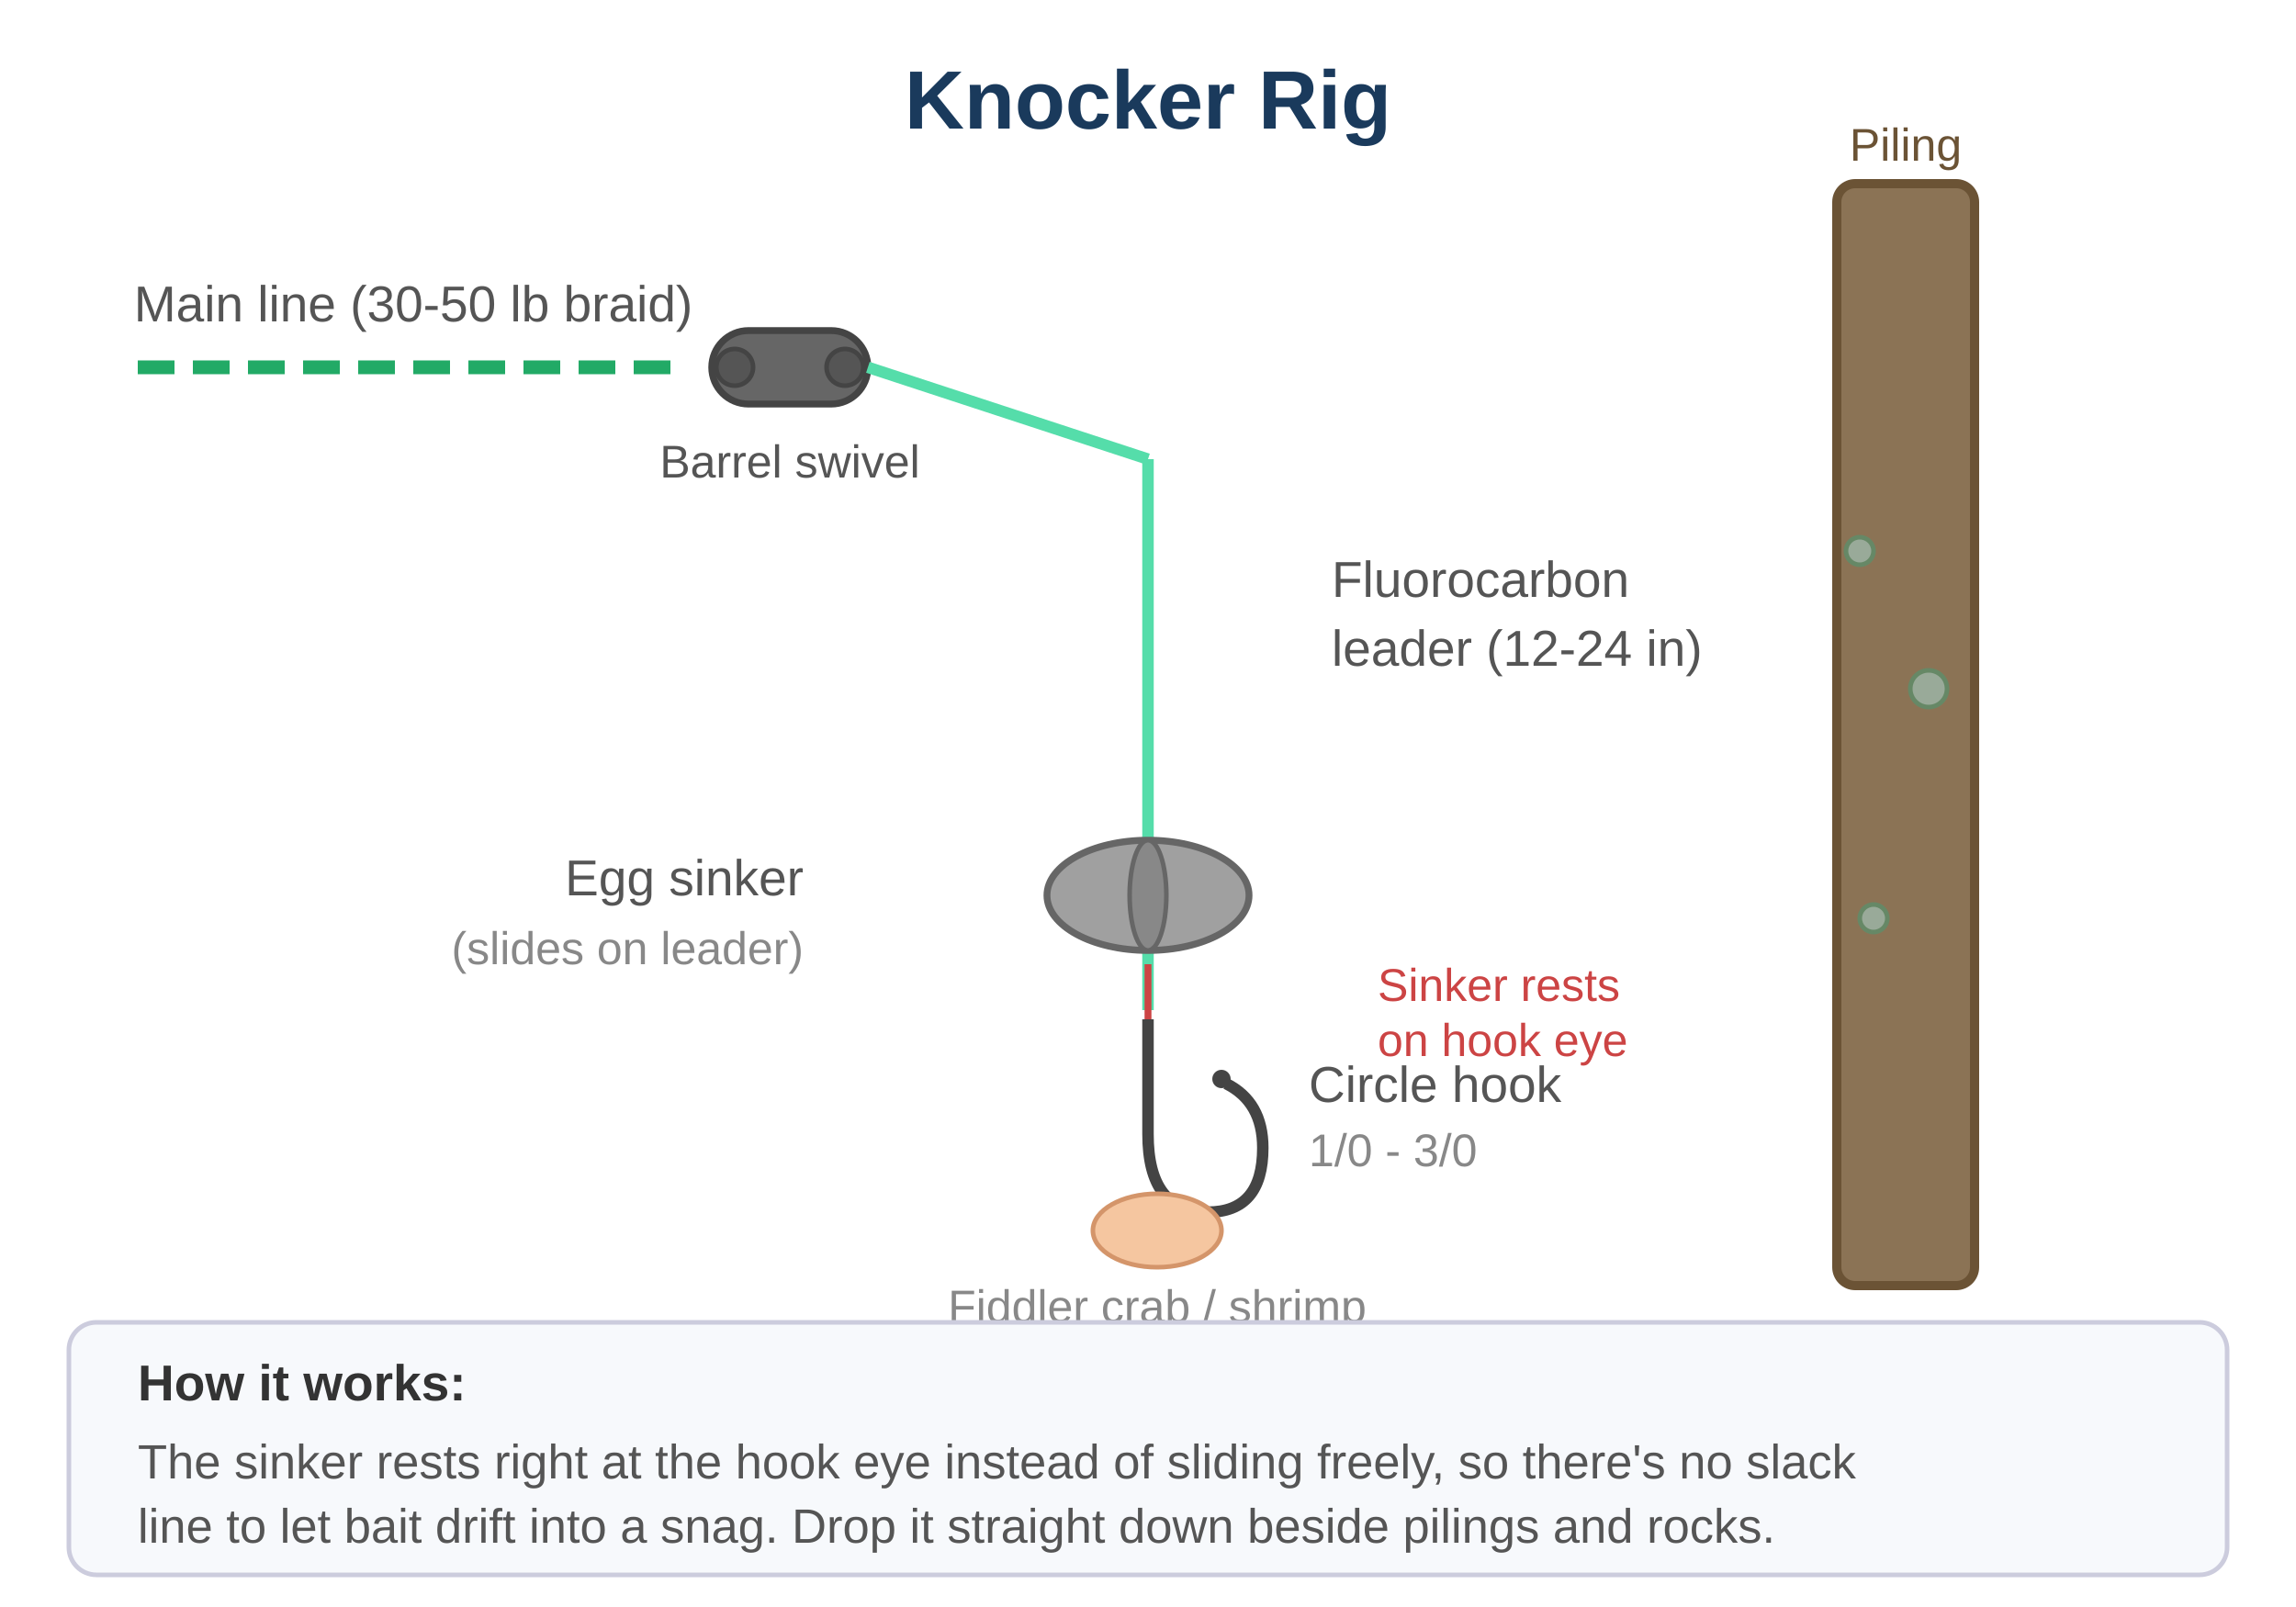
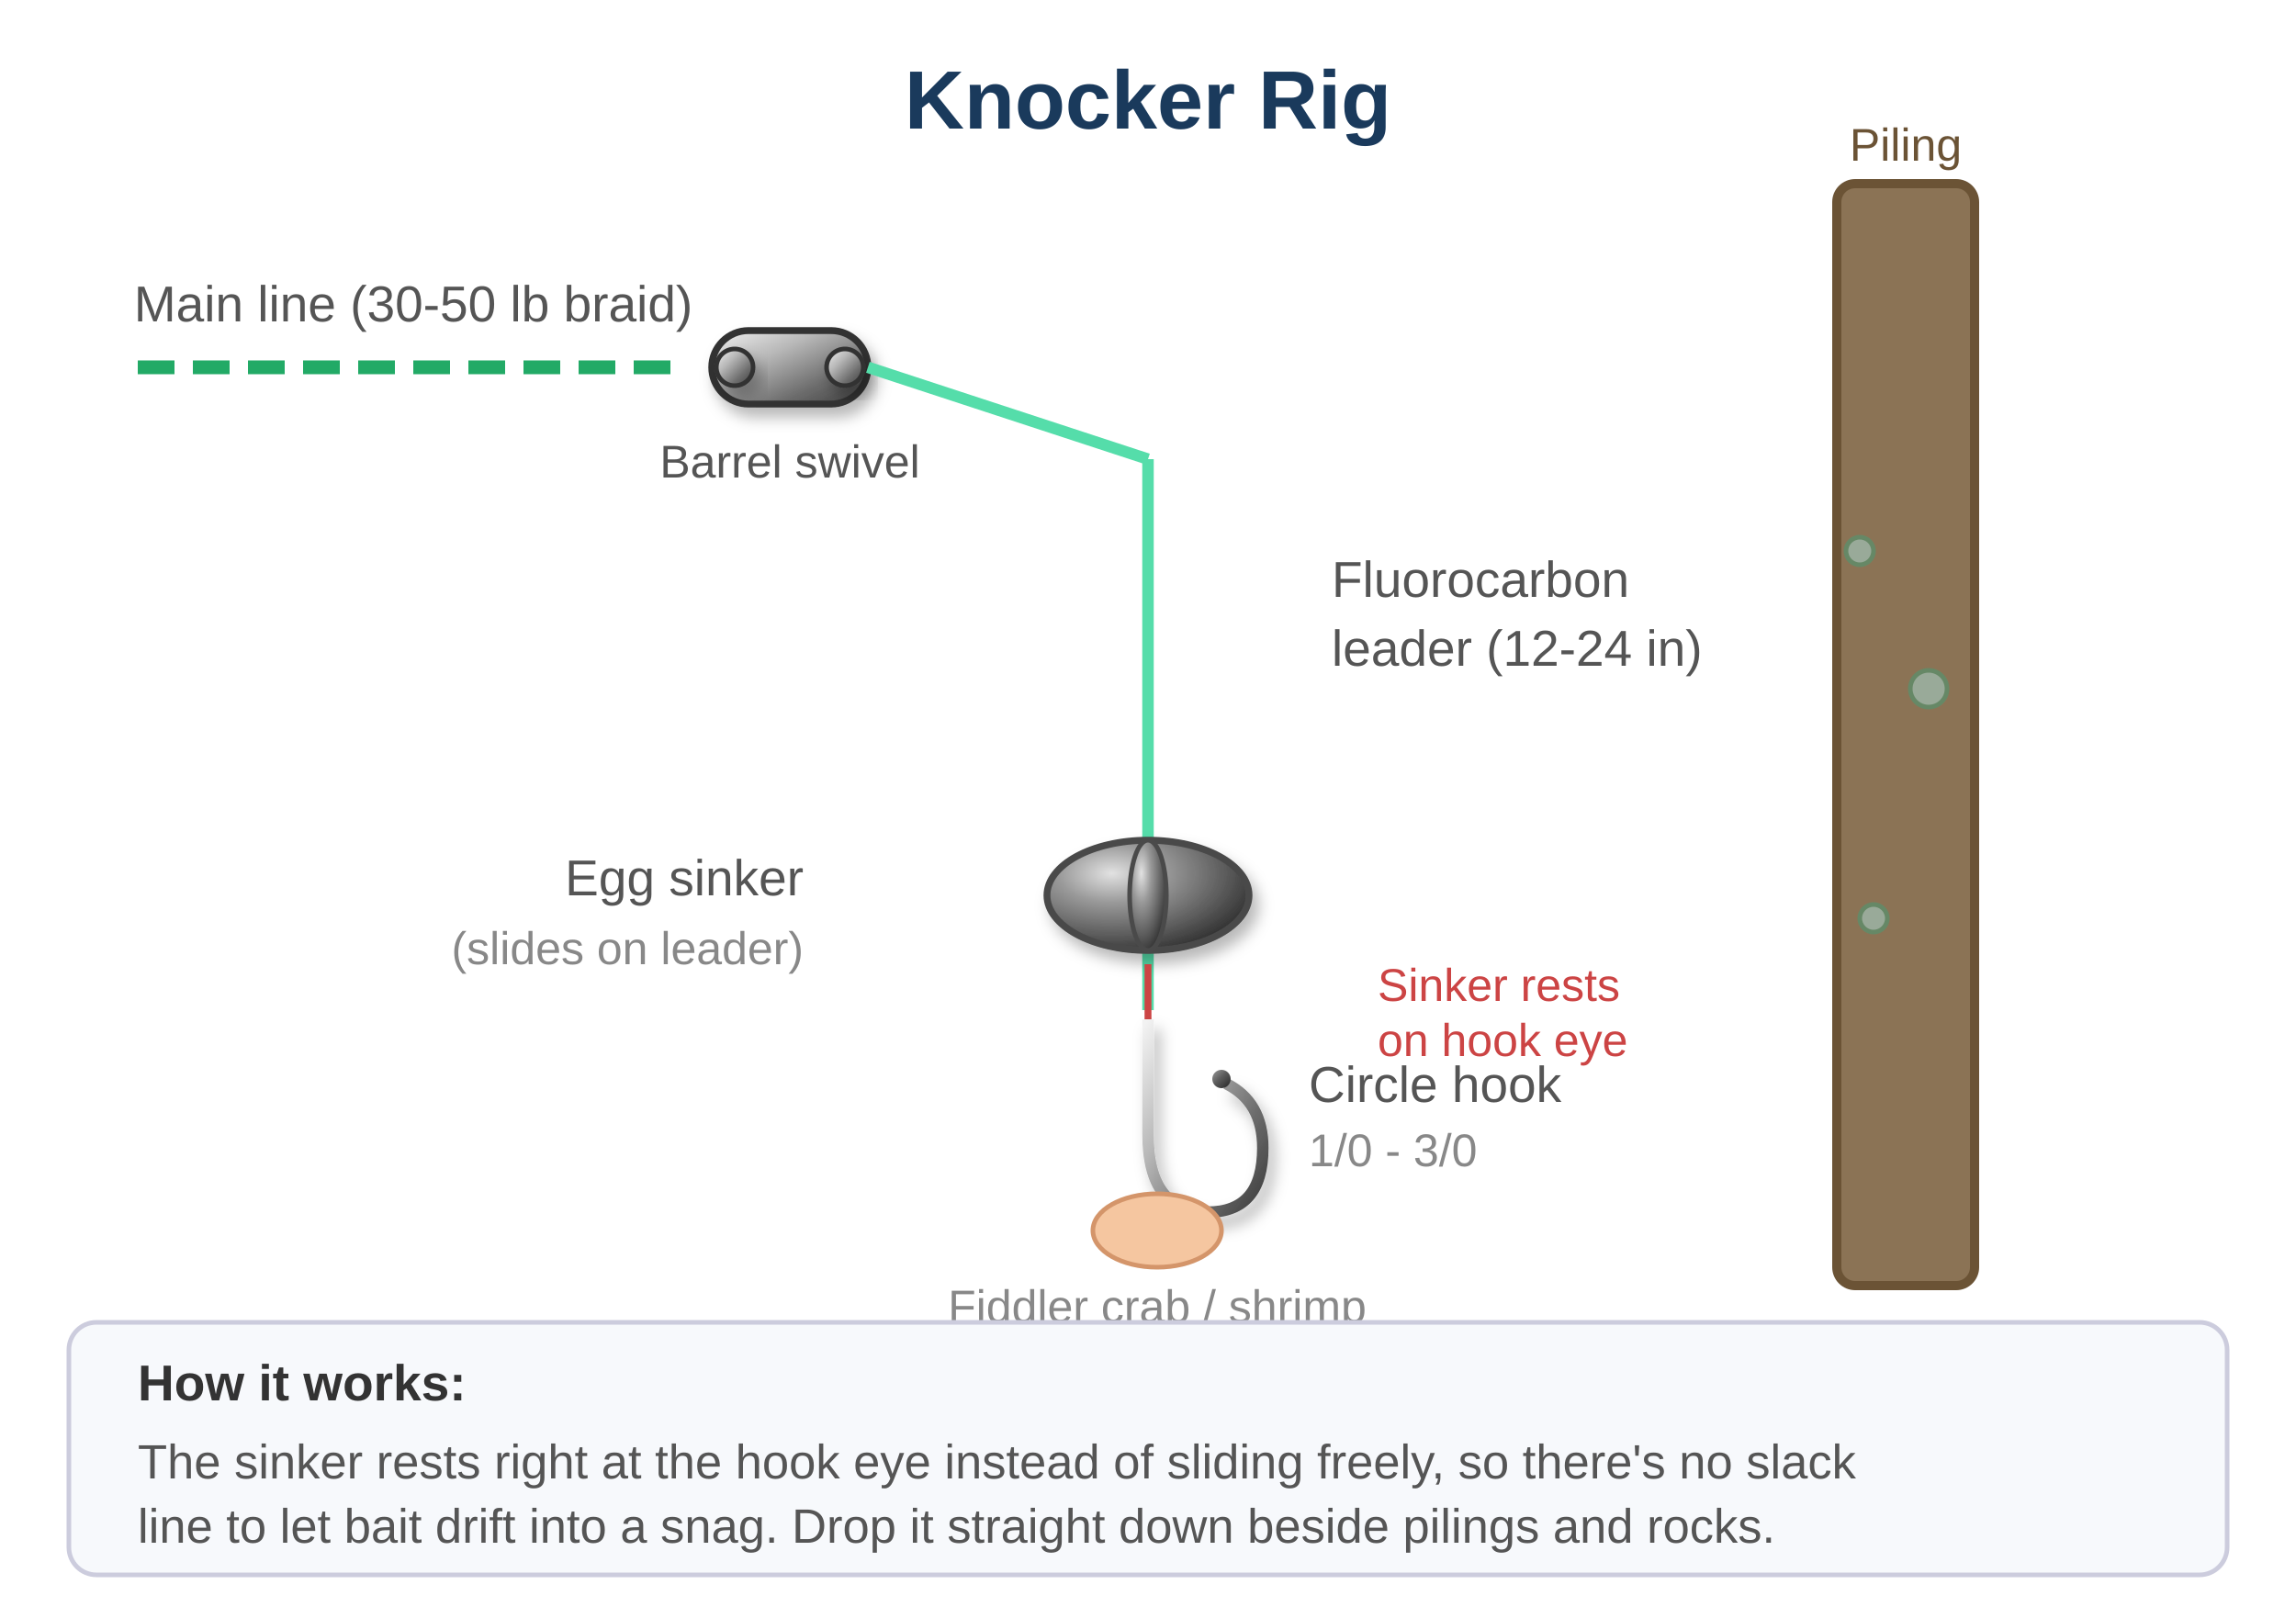
<svg xmlns="http://www.w3.org/2000/svg" viewBox="0 0 500 350" font-family="Arial, sans-serif">
+   <defs>
+     <linearGradient id="steelGrad" x1="0%" y1="0%" x2="100%" y2="100%">
+       <stop offset="0%" stop-color="#f2f2f2" />
+       <stop offset="35%" stop-color="#b8b8b8" />
+       <stop offset="70%" stop-color="#6e6e6e" />
+       <stop offset="100%" stop-color="#3d3d3d" />
+     </linearGradient>
+     <linearGradient id="steelGradDark" x1="0%" y1="0%" x2="100%" y2="100%">
+       <stop offset="0%" stop-color="#9a9a9a" />
+       <stop offset="45%" stop-color="#5c5c5c" />
+       <stop offset="100%" stop-color="#242424" />
+     </linearGradient>
+     <radialGradient id="leadGrad" cx="32%" cy="30%" r="75%">
+       <stop offset="0%" stop-color="#e2e2e2" />
+       <stop offset="35%" stop-color="#9a9a9a" />
+       <stop offset="75%" stop-color="#5c5c5c" />
+       <stop offset="100%" stop-color="#333333" />
+     </radialGradient>
+     <filter id="softShadow" x="-40%" y="-40%" width="180%" height="180%">
+       <feDropShadow dx="1.4" dy="2.2" stdDeviation="1.6" flood-color="#000000" flood-opacity="0.28" />
+     </filter>
+   </defs>
  <text x="250" y="28" text-anchor="middle" font-size="18" font-weight="bold" fill="#1a3a5c">Knocker Rig</text>
  <line x1="30" y1="80" x2="150" y2="80" stroke="#2a6" stroke-width="3" stroke-dasharray="8,4" />
  <text x="90" y="70" text-anchor="middle" font-size="11" fill="#555">Main line (30-50 lb braid)</text>
-   <rect x="155" y="72" width="34" height="16" rx="8" fill="#666" stroke="#444" stroke-width="1.5" />
-   <circle cx="160" cy="80" r="4" fill="#555" stroke="#444" stroke-width="1" />
-   <circle cx="184" cy="80" r="4" fill="#555" stroke="#444" stroke-width="1" />
+   <rect x="155" y="72" width="34" height="16" rx="8" fill="url(#steelGrad)" stroke="#333333" stroke-width="1.5" filter="url(#softShadow)" />
+   <circle cx="160" cy="80" r="4" fill="url(#steelGrad)" stroke="#333333" stroke-width="1" filter="url(#softShadow)" />
+   <circle cx="184" cy="80" r="4" fill="url(#steelGrad)" stroke="#333333" stroke-width="1" filter="url(#softShadow)" />
  <text x="172" y="104" text-anchor="middle" font-size="10" fill="#555">Barrel swivel</text>
  <line x1="189" y1="80" x2="250" y2="100" stroke="#5da" stroke-width="2.5" />
  <line x1="250" y1="100" x2="250" y2="220" stroke="#5da" stroke-width="2.5" />
  <text x="290" y="130" font-size="11" fill="#555">Fluorocarbon</text>
  <text x="290" y="145" font-size="11" fill="#555">leader (12-24 in)</text>
-   <ellipse cx="250" cy="195" rx="22" ry="12" fill="#a0a0a0" stroke="#666" stroke-width="1.5" />
-   <ellipse cx="250" cy="195" rx="4" ry="12" fill="#888" stroke="#666" stroke-width="1" />
+   <ellipse cx="250" cy="195" rx="22" ry="12" fill="url(#leadGrad)" stroke="#4a4a4a" stroke-width="1.5" filter="url(#softShadow)" />
+   <ellipse cx="250" cy="195" rx="4" ry="12" fill="url(#leadGrad)" stroke="#4a4a4a" stroke-width="1" />
  <text x="175" y="195" text-anchor="end" font-size="11" fill="#555">Egg sinker</text>
  <text x="175" y="210" text-anchor="end" font-size="10" fill="#888">(slides on leader)</text>
  <path d="M250 210 L250 222" stroke="#c44" stroke-width="1.5" />
  <text x="300" y="218" font-size="10" fill="#c44">Sinker rests</text>
  <text x="300" y="230" font-size="10" fill="#c44">on hook eye</text>
  <g transform="translate(237, 222)">
-     <path d="M13 0 L13 25 Q13 42 26 42 Q38 42 38 28 Q38 18 30 14" fill="none" stroke="#444" stroke-width="2.5" />
-     <circle cx="29" cy="13" r="2" fill="#444" />
+     <path d="M13 0 L13 25 Q13 42 26 42 Q38 42 38 28 Q38 18 30 14" fill="none" stroke="url(#steelGrad)" stroke-width="2.5" filter="url(#softShadow)" />
+     <circle cx="29" cy="13" r="2" fill="url(#steelGradDark)" />
    <text x="48" y="18" font-size="11" fill="#555">Circle hook</text>
    <text x="48" y="32" font-size="10" fill="#888">1/0 - 3/0</text>
  </g>
  <g transform="translate(244, 260)">
    <ellipse cx="8" cy="8" rx="14" ry="8" fill="#f5c6a0" stroke="#d4956a" stroke-width="1" />
    <text x="8" y="28" text-anchor="middle" font-size="10" fill="#888">Fiddler crab / shrimp</text>
  </g>
  <rect x="400" y="40" width="30" height="240" rx="4" fill="#8B7355" stroke="#6B5335" stroke-width="2" />
  <text x="415" y="35" text-anchor="middle" font-size="10" fill="#6B5335">Piling</text>
  <circle cx="405" cy="120" r="3" fill="#9a9" stroke="#686" stroke-width="1" />
  <circle cx="420" cy="150" r="4" fill="#9a9" stroke="#686" stroke-width="1" />
  <circle cx="408" cy="200" r="3" fill="#9a9" stroke="#686" stroke-width="1" />
  <rect x="15" y="288" width="470" height="55" rx="6" fill="#f7f9fc" stroke="#ccd" stroke-width="1" />
  <text x="30" y="305" font-size="11" fill="#333" font-weight="bold">How it works:</text>
  <text x="30" y="322" font-size="10.5" fill="#555">The sinker rests right at the hook eye instead of sliding freely, so there's no slack</text>
  <text x="30" y="336" font-size="10.5" fill="#555">line to let bait drift into a snag. Drop it straight down beside pilings and rocks.</text>
</svg>
